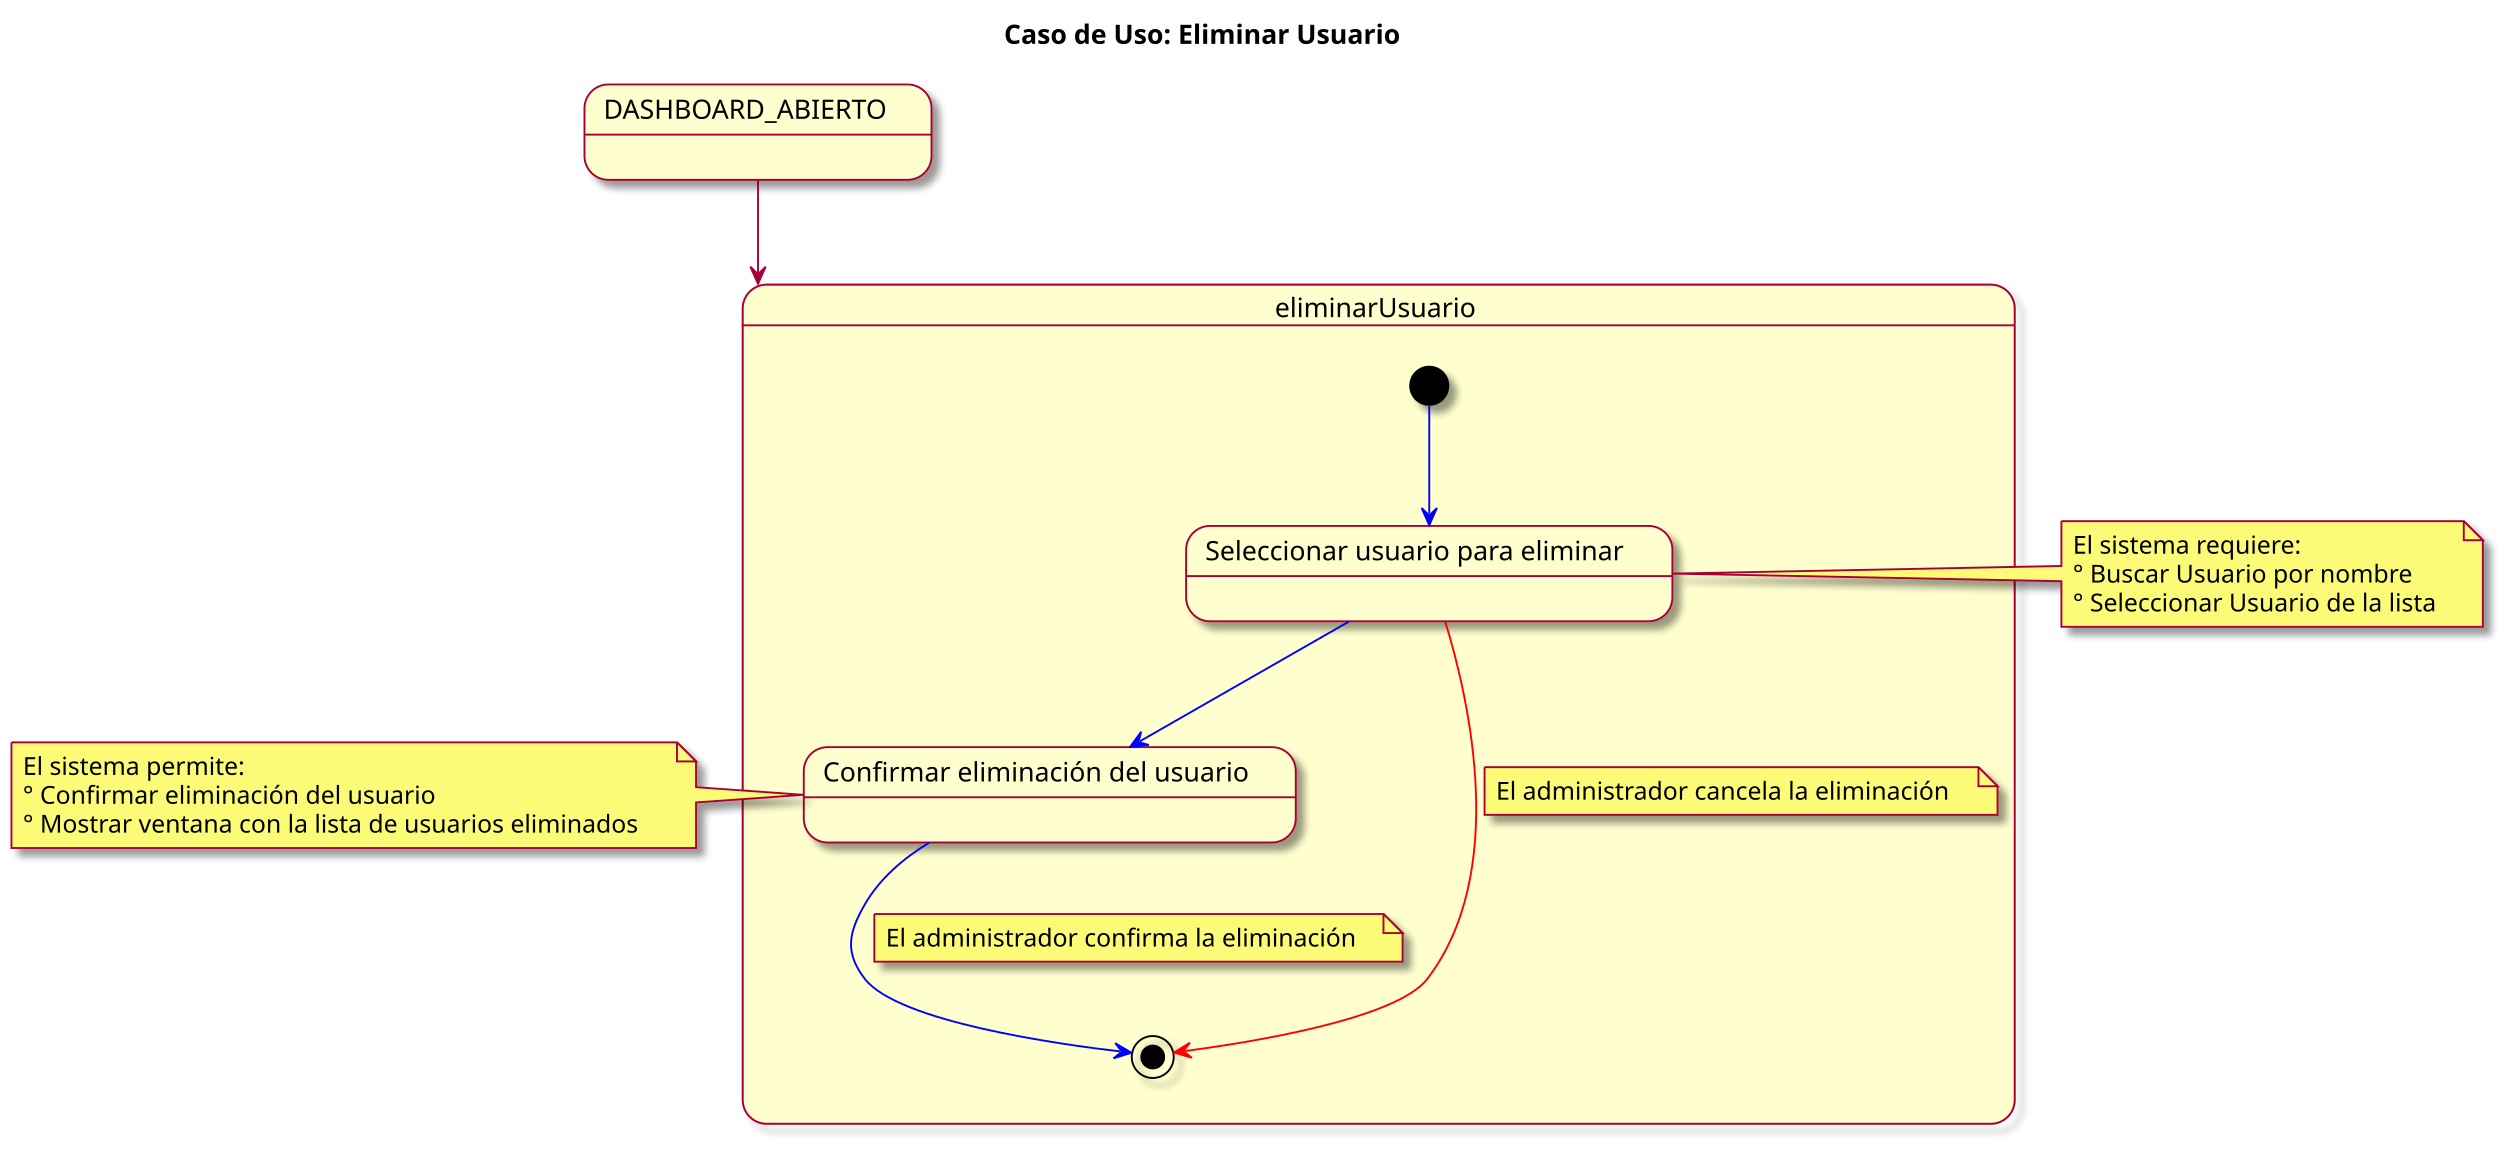
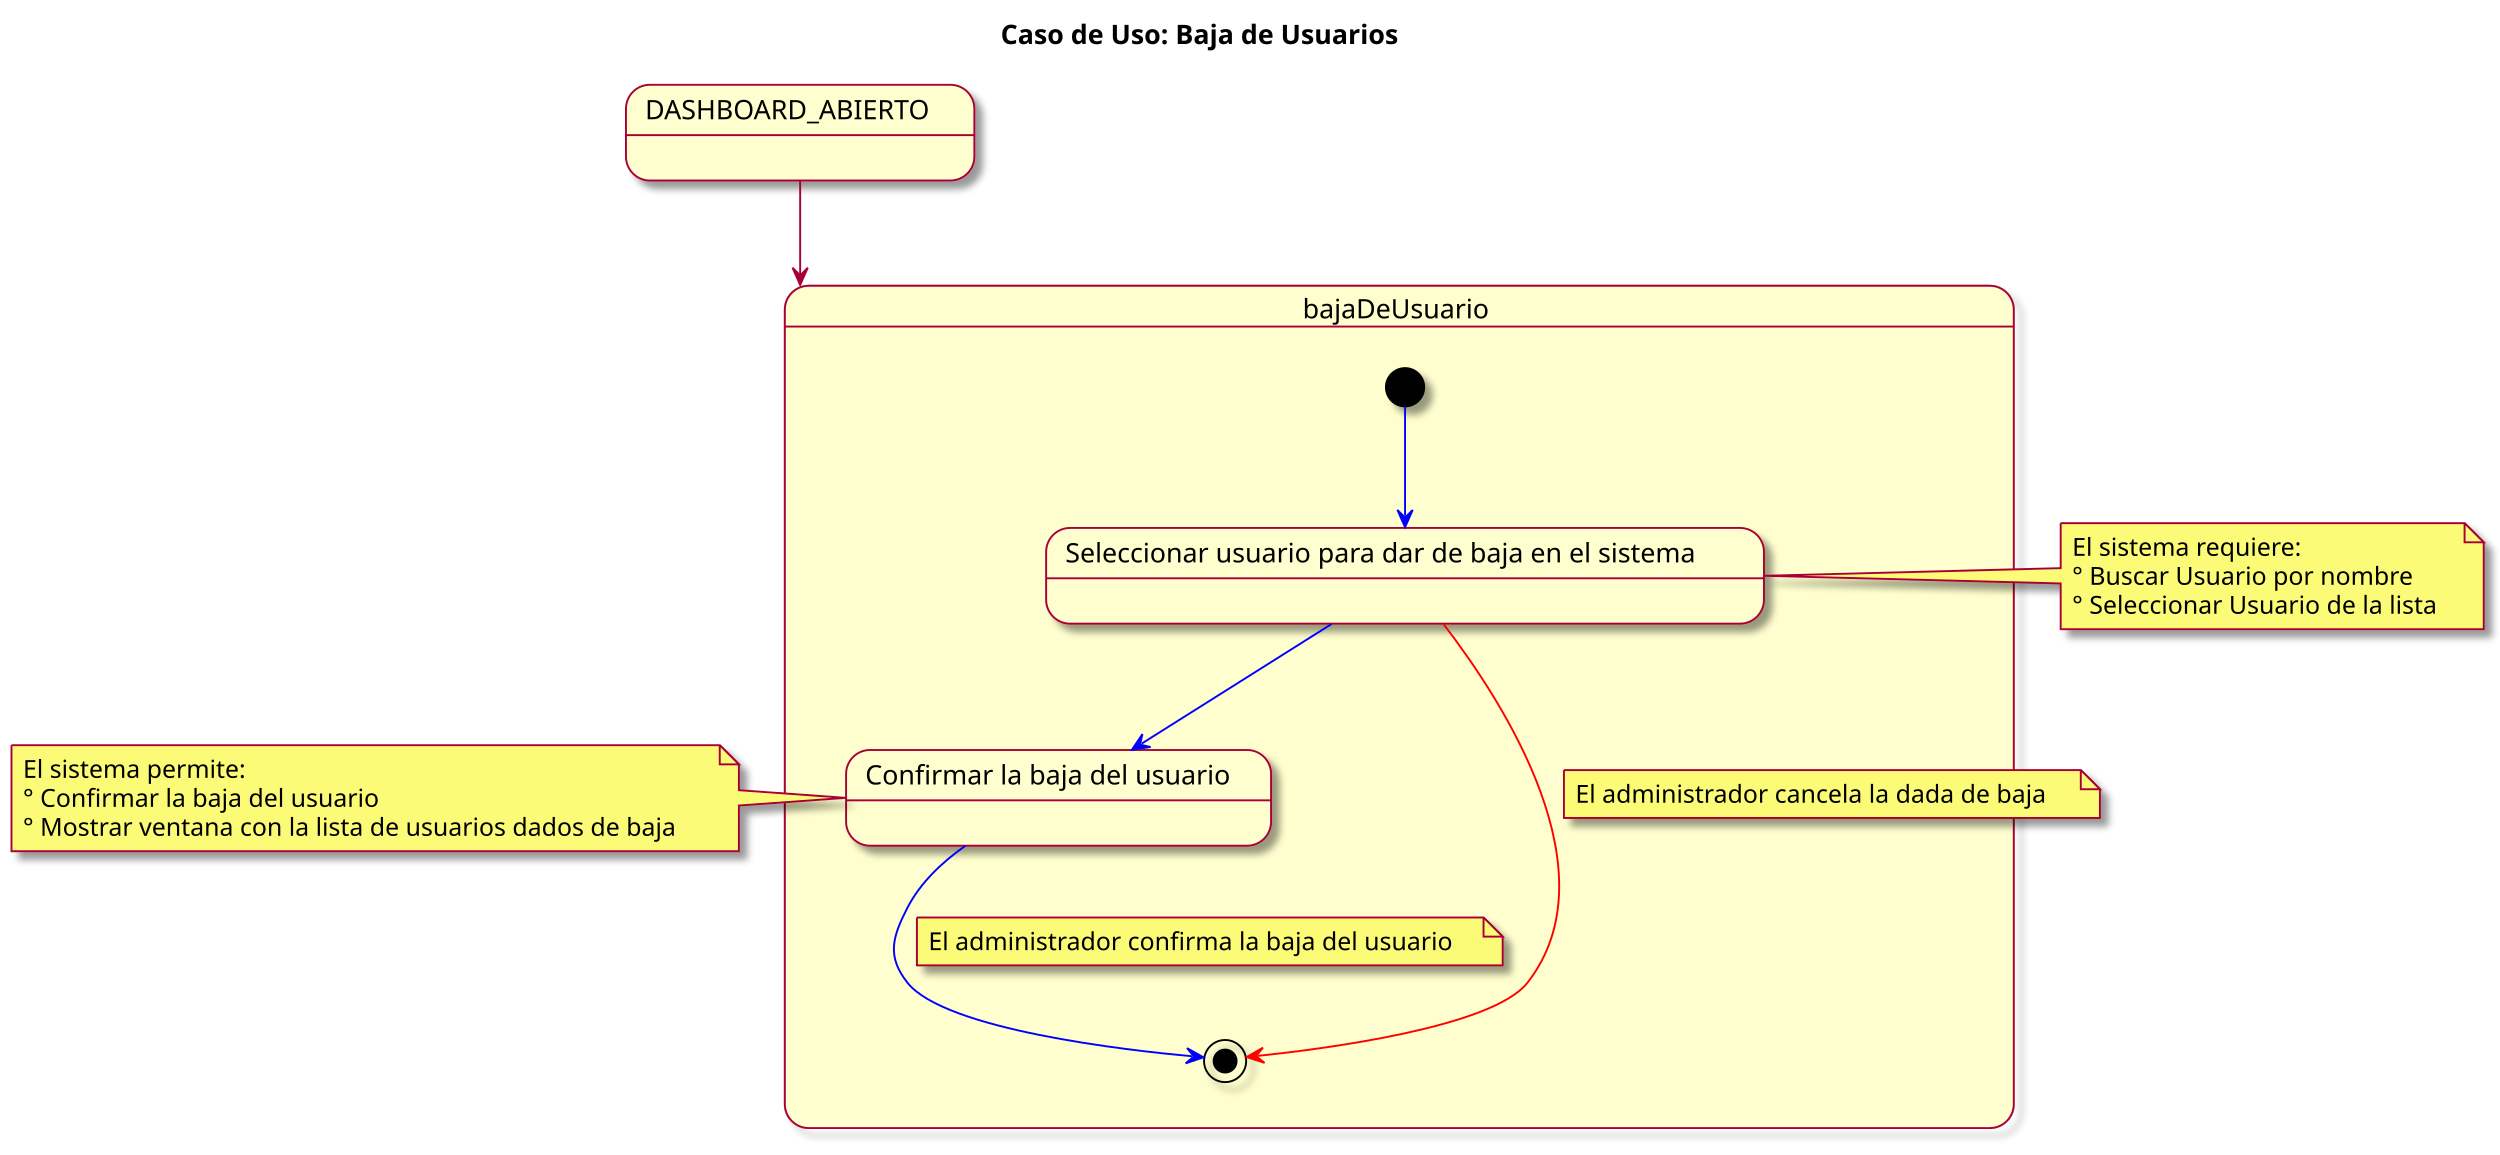
- <svg xmlns="http://www.w3.org/2000/svg" contentStyleType="text/css" height="603px" preserveAspectRatio="none" style="width:1311px;height:603px;background:#FFFFFF;" version="1.1" viewBox="0 0 1311 603" width="1311px" zoomAndPan="magnify">
+ <svg xmlns="http://www.w3.org/2000/svg" contentStyleType="text/css" height="603px" preserveAspectRatio="none" style="width:1306px;height:603px;background:#FFFFFF;" version="1.1" viewBox="0 0 1306 603" width="1306px" zoomAndPan="magnify">
  <defs>
-     <filter height="300%" id="f1dmwt9ar82jmm" width="300%" x="-1" y="-1">
+     <filter height="300%" id="f1nfuab8ib7cl3" width="300%" x="-1" y="-1">
      <feGaussianBlur result="blurOut" stdDeviation="2.0" />
      <feColorMatrix in="blurOut" result="blurOut2" type="matrix" values="0 0 0 0 0 0 0 0 0 0 0 0 0 0 0 0 0 0 .4 0" />
      <feOffset dx="4.0" dy="4.0" in="blurOut2" result="blurOut3" />
      <feBlend in="SourceGraphic" in2="blurOut3" mode="normal" />
    </filter>
  </defs>
  <g>
-     <text fill="#000000" font-family="sans-serif" font-size="14" font-weight="bold" lengthAdjust="spacing" textLength="242" x="526.5" y="22.995">Caso de Uso: Eliminar Usuario</text>
-     <g id="cluster_eliminarUsuario">
-       <rect fill="none" filter="url(#f1dmwt9ar82jmm)" height="440" rx="12.5" ry="12.5" style="stroke:#A80036;stroke-width:1.0;" width="667" x="389.5" y="149.297" />
-       <path d="M402,149.297 L1044,149.297 A12.5,12.5 0 0 1 1056.5,161.797 L1056.5,170.594 L389.5,170.594 L389.5,161.797 A12.5,12.5 0 0 1 402,149.297 " fill="#FEFECE" style="stroke:#FEFECE;stroke-width:1.0;" />
-       <path d="M389.5,170.594 L1056.5,170.594 L1056.5,576.797 A12.5,12.5 0 0 1 1044,589.297 L402,589.297 A12.5,12.5 0 0 1 389.5,576.797 L389.5,170.594 " fill="#FEFECE" style="stroke:#FEFECE;stroke-width:1.0;" />
-       <rect fill="none" height="440" rx="12.5" ry="12.5" style="stroke:#A80036;stroke-width:1.0;" width="667" x="389.5" y="149.297" />
-       <line style="stroke:#A80036;stroke-width:1.0;" x1="389.5" x2="1056.5" y1="170.594" y2="170.594" />
-       <text fill="#000000" font-family="sans-serif" font-size="14" lengthAdjust="spacing" textLength="109" x="668.5" y="166.292">eliminarUsuario</text>
+     <text fill="#000000" font-family="sans-serif" font-size="14" font-weight="bold" lengthAdjust="spacing" textLength="245" x="522.75" y="22.995">Caso de Uso: Baja de Usuarios</text>
+     <g id="cluster_bajaDeUsuario">
+       <rect fill="none" filter="url(#f1nfuab8ib7cl3)" height="440" rx="12.5" ry="12.5" style="stroke:#A80036;stroke-width:1.0;" width="642" x="410" y="149.297" />
+       <path d="M422.5,149.297 L1039.5,149.297 A12.5,12.5 0 0 1 1052,161.797 L1052,170.594 L410,170.594 L410,161.797 A12.5,12.5 0 0 1 422.5,149.297 " fill="#FEFECE" style="stroke:#FEFECE;stroke-width:1.0;" />
+       <path d="M410,170.594 L1052,170.594 L1052,576.797 A12.5,12.5 0 0 1 1039.5,589.297 L422.5,589.297 A12.5,12.5 0 0 1 410,576.797 L410,170.594 " fill="#FEFECE" style="stroke:#FEFECE;stroke-width:1.0;" />
+       <rect fill="none" height="440" rx="12.5" ry="12.5" style="stroke:#A80036;stroke-width:1.0;" width="642" x="410" y="149.297" />
+       <line style="stroke:#A80036;stroke-width:1.0;" x1="410" x2="1052" y1="170.594" y2="170.594" />
+       <text fill="#000000" font-family="sans-serif" font-size="14" lengthAdjust="spacing" textLength="101" x="680.5" y="166.292">bajaDeUsuario</text>
    </g>
-     <ellipse cx="749.5" cy="202.297" fill="#000000" filter="url(#f1dmwt9ar82jmm)" rx="10" ry="10" style="stroke:#000000;stroke-width:1.0;" />
-     <g id="eliminarUsuario.seleccionarUsuario">
-       <rect fill="#FEFECE" filter="url(#f1dmwt9ar82jmm)" height="50" rx="12.5" ry="12.5" style="stroke:#A80036;stroke-width:1.0;" width="255" x="622" y="275.797" />
-       <line style="stroke:#A80036;stroke-width:1.0;" x1="622" x2="877" y1="302.094" y2="302.094" />
-       <text fill="#000000" font-family="sans-serif" font-size="14" lengthAdjust="spacing" textLength="235" x="632" y="293.792">Seleccionar usuario para eliminar</text>
+     <ellipse cx="734" cy="202.297" fill="#000000" filter="url(#f1nfuab8ib7cl3)" rx="10" ry="10" style="stroke:#000000;stroke-width:1.0;" />
+     <g id="bajaDeUsuario.seleccionarUsuario">
+       <rect fill="#FEFECE" filter="url(#f1nfuab8ib7cl3)" height="50" rx="12.5" ry="12.5" style="stroke:#A80036;stroke-width:1.0;" width="375" x="546.5" y="275.797" />
+       <line style="stroke:#A80036;stroke-width:1.0;" x1="546.5" x2="921.5" y1="302.094" y2="302.094" />
+       <text fill="#000000" font-family="sans-serif" font-size="14" lengthAdjust="spacing" textLength="355" x="556.5" y="293.792">Seleccionar usuario para dar de baja en el sistema</text>
    </g>
-     <g id="eliminarUsuario.confirmarEliminarUsuario">
-       <rect fill="#FEFECE" filter="url(#f1dmwt9ar82jmm)" height="50" rx="12.5" ry="12.5" style="stroke:#A80036;stroke-width:1.0;" width="258" x="421.5" y="391.797" />
-       <line style="stroke:#A80036;stroke-width:1.0;" x1="421.5" x2="679.5" y1="418.094" y2="418.094" />
-       <text fill="#000000" font-family="sans-serif" font-size="14" lengthAdjust="spacing" textLength="238" x="431.5" y="409.792">Confirmar eliminación del usuario</text>
+     <g id="bajaDeUsuario.confirmarEliminarUsuario">
+       <rect fill="#FEFECE" filter="url(#f1nfuab8ib7cl3)" height="50" rx="12.5" ry="12.5" style="stroke:#A80036;stroke-width:1.0;" width="222" x="442" y="391.797" />
+       <line style="stroke:#A80036;stroke-width:1.0;" x1="442" x2="664" y1="418.094" y2="418.094" />
+       <text fill="#000000" font-family="sans-serif" font-size="14" lengthAdjust="spacing" textLength="202" x="452" y="409.792">Confirmar la baja del usuario</text>
    </g>
-     <ellipse cx="604.5" cy="554.297" fill="none" filter="url(#f1dmwt9ar82jmm)" rx="11" ry="11" style="stroke:#000000;stroke-width:1.0;" />
-     <ellipse cx="604.5" cy="554.297" fill="#000000" rx="6" ry="6" style="stroke:#000000;stroke-width:1.0;" />
+     <ellipse cx="640" cy="554.297" fill="none" filter="url(#f1nfuab8ib7cl3)" rx="11" ry="11" style="stroke:#000000;stroke-width:1.0;" />
+     <ellipse cx="640" cy="554.297" fill="#000000" rx="6" ry="6" style="stroke:#000000;stroke-width:1.0;" />
    <g id="DASHBOARD_ABIERTO">
-       <rect fill="#FEFECE" filter="url(#f1dmwt9ar82jmm)" height="50" rx="12.5" ry="12.5" style="stroke:#A80036;stroke-width:1.0;" width="182" x="306.5" y="44.297" />
-       <line style="stroke:#A80036;stroke-width:1.0;" x1="306.5" x2="488.5" y1="70.594" y2="70.594" />
-       <text fill="#000000" font-family="sans-serif" font-size="14" lengthAdjust="spacing" textLength="162" x="316.5" y="62.292">DASHBOARD_ABIERTO</text>
+       <rect fill="#FEFECE" filter="url(#f1nfuab8ib7cl3)" height="50" rx="12.5" ry="12.5" style="stroke:#A80036;stroke-width:1.0;" width="182" x="327" y="44.297" />
+       <line style="stroke:#A80036;stroke-width:1.0;" x1="327" x2="509" y1="70.594" y2="70.594" />
+       <text fill="#000000" font-family="sans-serif" font-size="14" lengthAdjust="spacing" textLength="162" x="337" y="62.292">DASHBOARD_ABIERTO</text>
    </g>
    <g id="elem_GMN13">
-       <path d="M6,389.297 L6,444.695 A0,0 0 0 0 6,444.695 L365,444.695 A0,0 0 0 0 365,444.695 L365,420.797 L421.261,416.797 L365,412.797 L365,399.297 L355,389.297 L6,389.297 A0,0 0 0 0 6,389.297 " fill="#FBFB77" filter="url(#f1dmwt9ar82jmm)" style="stroke:#A80036;stroke-width:1.0;" />
-       <path d="M355,389.297 L355,399.297 L365,399.297 L355,389.297 " fill="#FBFB77" style="stroke:#A80036;stroke-width:1.0;" />
+       <path d="M6,389.297 L6,444.695 A0,0 0 0 0 6,444.695 L386,444.695 A0,0 0 0 0 386,444.695 L386,420.797 L441.779,416.797 L386,412.797 L386,399.297 L376,389.297 L6,389.297 A0,0 0 0 0 6,389.297 " fill="#FBFB77" filter="url(#f1nfuab8ib7cl3)" style="stroke:#A80036;stroke-width:1.0;" />
+       <path d="M376,389.297 L376,399.297 L386,399.297 L376,389.297 " fill="#FBFB77" style="stroke:#A80036;stroke-width:1.0;" />
      <text fill="#000000" font-family="sans-serif" font-size="13" lengthAdjust="spacing" textLength="125" x="12" y="406.364">El sistema permite:</text>
-       <text fill="#000000" font-family="sans-serif" font-size="13" lengthAdjust="spacing" textLength="224" x="12" y="421.497">° Confirmar eliminación del usuario</text>
-       <text fill="#000000" font-family="sans-serif" font-size="13" lengthAdjust="spacing" textLength="338" x="12" y="436.629">° Mostrar ventana con la lista de usuarios eliminados</text>
+       <text fill="#000000" font-family="sans-serif" font-size="13" lengthAdjust="spacing" textLength="194" x="12" y="421.497">° Confirmar la baja del usuario</text>
+       <text fill="#000000" font-family="sans-serif" font-size="13" lengthAdjust="spacing" textLength="359" x="12" y="436.629">° Mostrar ventana con la lista de usuarios dados de baja</text>
    </g>
    <g id="elem_GMN16">
-       <path d="M1081,273.297 L1081,296.797 L877.266,300.797 L1081,304.797 L1081,328.695 A0,0 0 0 0 1081,328.695 L1302,328.695 A0,0 0 0 0 1302,328.695 L1302,283.297 L1292,273.297 L1081,273.297 A0,0 0 0 0 1081,273.297 " fill="#FBFB77" filter="url(#f1dmwt9ar82jmm)" style="stroke:#A80036;stroke-width:1.0;" />
-       <path d="M1292,273.297 L1292,283.297 L1302,283.297 L1292,273.297 " fill="#FBFB77" style="stroke:#A80036;stroke-width:1.0;" />
-       <text fill="#000000" font-family="sans-serif" font-size="13" lengthAdjust="spacing" textLength="128" x="1087" y="290.364">El sistema requiere:</text>
-       <text fill="#000000" font-family="sans-serif" font-size="13" lengthAdjust="spacing" textLength="184" x="1087" y="305.497">° Buscar Usuario por nombre</text>
-       <text fill="#000000" font-family="sans-serif" font-size="13" lengthAdjust="spacing" textLength="200" x="1087" y="320.629">° Seleccionar Usuario de la lista</text>
+       <path d="M1076.5,273.297 L1076.5,296.797 L921.57,300.797 L1076.5,304.797 L1076.5,328.695 A0,0 0 0 0 1076.5,328.695 L1297.5,328.695 A0,0 0 0 0 1297.5,328.695 L1297.5,283.297 L1287.5,273.297 L1076.5,273.297 A0,0 0 0 0 1076.5,273.297 " fill="#FBFB77" filter="url(#f1nfuab8ib7cl3)" style="stroke:#A80036;stroke-width:1.0;" />
+       <path d="M1287.5,273.297 L1287.5,283.297 L1297.5,283.297 L1287.5,273.297 " fill="#FBFB77" style="stroke:#A80036;stroke-width:1.0;" />
+       <text fill="#000000" font-family="sans-serif" font-size="13" lengthAdjust="spacing" textLength="128" x="1082.5" y="290.364">El sistema requiere:</text>
+       <text fill="#000000" font-family="sans-serif" font-size="13" lengthAdjust="spacing" textLength="184" x="1082.5" y="305.497">° Buscar Usuario por nombre</text>
+       <text fill="#000000" font-family="sans-serif" font-size="13" lengthAdjust="spacing" textLength="200" x="1082.5" y="320.629">° Seleccionar Usuario de la lista</text>
    </g>
-     <g id="link_DASHBOARD_ABIERTO_eliminarUsuario">
-       <path d="M397.5,94.324 C397.5,103.631 397.5,114.836 397.5,126.44 C397.5,132.243 397.5,138.145 397.5,143.96 C397.5,145.414 397.5,146.863 397.5,148.303 C397.5,148.483 397.5,142.662 397.5,142.842 " fill="none" id="DASHBOARD_ABIERTO-to-eliminarUsuario" style="stroke:#A80036;stroke-width:1.0;" />
-       <polygon fill="#A80036" points="397.5,148.842,401.5,139.842,397.5,143.842,393.5,139.842,397.5,148.842" style="stroke:#A80036;stroke-width:1.0;" />
+     <g id="link_DASHBOARD_ABIERTO_bajaDeUsuario">
+       <path d="M418,94.324 C418,103.631 418,114.836 418,126.44 C418,132.243 418,138.145 418,143.96 C418,145.414 418,146.863 418,148.303 C418,148.483 418,142.662 418,142.842 " fill="none" id="DASHBOARD_ABIERTO-to-bajaDeUsuario" style="stroke:#A80036;stroke-width:1.0;" />
+       <polygon fill="#A80036" points="418,148.842,422,139.842,418,143.842,414,139.842,418,148.842" style="stroke:#A80036;stroke-width:1.0;" />
    </g>
-     <g id="link_*start*eliminarUsuario_seleccionarUsuario">
-       <path d="M749.5,212.55 C749.5,226.891 749.5,248.96 749.5,269.399 " fill="none" id="*start*eliminarUsuario-to-seleccionarUsuario" style="stroke:#0000FF;stroke-width:1.0;" />
-       <polygon fill="#0000FF" points="749.5,275.399,753.5,266.399,749.5,270.399,745.5,266.399,749.5,275.399" style="stroke:#0000FF;stroke-width:1.0;" />
+     <g id="link_*start*bajaDeUsuario_seleccionarUsuario">
+       <path d="M734,212.55 C734,226.891 734,248.96 734,269.399 " fill="none" id="*start*bajaDeUsuario-to-seleccionarUsuario" style="stroke:#0000FF;stroke-width:1.0;" />
+       <polygon fill="#0000FF" points="734,275.399,738,266.399,734,270.399,730,266.399,734,275.399" style="stroke:#0000FF;stroke-width:1.0;" />
    </g>
    <g id="link_seleccionarUsuario_confirmarEliminarUsuario">
-       <path d="M707.297,325.973 C673.526,345.32 631.603,369.335 597.848,388.672 " fill="none" id="seleccionarUsuario-to-confirmarEliminarUsuario" style="stroke:#0000FF;stroke-width:1.0;" />
-       <polygon fill="#0000FF" points="592.642,391.655,602.44,390.652,596.981,389.17,598.463,383.71,592.642,391.655" style="stroke:#0000FF;stroke-width:1.0;" />
+       <path d="M695.615,325.973 C664.898,345.32 627.109,369.12 596.407,388.457 " fill="none" id="seleccionarUsuario-to-confirmarEliminarUsuario" style="stroke:#0000FF;stroke-width:1.0;" />
+       <polygon fill="#0000FF" points="591.33,391.655,601.077,390.243,595.561,388.99,596.814,383.474,591.33,391.655" style="stroke:#0000FF;stroke-width:1.0;" />
    </g>
-     <g id="link_confirmarEliminarUsuario_*end*eliminarUsuario">
-       <path d="M487.265,441.873 C473.811,450.061 461.318,460.695 453.5,474.297 C444.862,489.325 442.929,499.561 453.5,513.297 C470.867,535.863 555.392,547.624 587.349,551.373 " fill="none" id="confirmarEliminarUsuario-to-*end*eliminarUsuario" style="stroke:#0000FF;stroke-width:1.0;" />
-       <polygon fill="#0000FF" points="593.308,552.072,584.835,547.051,588.342,551.49,583.903,554.996,593.308,552.072" style="stroke:#0000FF;stroke-width:1.0;" />
-       <path d="M458.5,479.297 L458.5,504.297 L735.5,504.297 L735.5,489.297 L725.5,479.297 L458.5,479.297 " fill="#FBFB77" filter="url(#f1dmwt9ar82jmm)" style="stroke:#A80036;stroke-width:1.0;" />
-       <path d="M725.5,479.297 L725.5,489.297 L735.5,489.297 L725.5,479.297 " fill="#FBFB77" style="stroke:#A80036;stroke-width:1.0;" />
-       <text fill="#000000" font-family="sans-serif" font-size="13" lengthAdjust="spacing" textLength="256" x="464.5" y="496.364">El administrador confirma la eliminación</text>
+     <g id="link_confirmarEliminarUsuario_*end*bajaDeUsuario">
+       <path d="M504.354,441.809 C492.241,450.301 480.786,461.101 474,474.297 C466.073,489.712 463.275,499.68 474,513.297 C493.443,537.982 588.55,548.667 622.722,551.798 " fill="none" id="confirmarEliminarUsuario-to-*end*bajaDeUsuario" style="stroke:#0000FF;stroke-width:1.0;" />
+       <polygon fill="#0000FF" points="628.697,552.346,620.1,547.541,623.718,551.889,619.37,555.508,628.697,552.346" style="stroke:#0000FF;stroke-width:1.0;" />
+       <path d="M479,479.297 L479,504.297 L785,504.297 L785,489.297 L775,479.297 L479,479.297 " fill="#FBFB77" filter="url(#f1nfuab8ib7cl3)" style="stroke:#A80036;stroke-width:1.0;" />
+       <path d="M775,479.297 L775,489.297 L785,489.297 L775,479.297 " fill="#FBFB77" style="stroke:#A80036;stroke-width:1.0;" />
+       <text fill="#000000" font-family="sans-serif" font-size="13" lengthAdjust="spacing" textLength="285" x="485" y="496.364">El administrador confirma la baja del usuario</text>
    </g>
-     <g id="link_seleccionarUsuario_*end*eliminarUsuario">
-       <path d="M757.883,326.003 C770.992,368.678 790.737,458 748.5,513.297 C732.042,534.844 652.427,547.088 621.564,551.144 " fill="none" id="seleccionarUsuario-to-*end*eliminarUsuario" style="stroke:#FF0000;stroke-width:1.0;" />
-       <polygon fill="#FF0000" points="615.615,551.926,625.059,554.719,620.572,551.274,624.017,546.787,615.615,551.926" style="stroke:#FF0000;stroke-width:1.0;" />
-       <path d="M778.5,402.297 L778.5,427.297 L1047.5,427.297 L1047.5,412.297 L1037.5,402.297 L778.5,402.297 " fill="#FBFB77" filter="url(#f1dmwt9ar82jmm)" style="stroke:#A80036;stroke-width:1.0;" />
-       <path d="M1037.5,402.297 L1037.5,412.297 L1047.5,412.297 L1037.5,402.297 " fill="#FBFB77" style="stroke:#A80036;stroke-width:1.0;" />
-       <text fill="#000000" font-family="sans-serif" font-size="13" lengthAdjust="spacing" textLength="248" x="784.5" y="419.364">El administrador cancela la eliminación</text>
+     <g id="link_seleccionarUsuario_*end*bajaDeUsuario">
+       <path d="M754.008,325.918 C786.428,368.068 842.536,456.081 798,513.297 C779.664,536.854 690.185,548.127 657.197,551.582 " fill="none" id="seleccionarUsuario-to-*end*bajaDeUsuario" style="stroke:#FF0000;stroke-width:1.0;" />
+       <polygon fill="#FF0000" points="651.23,552.207,660.598,555.248,656.203,551.686,659.764,547.291,651.23,552.207" style="stroke:#FF0000;stroke-width:1.0;" />
+       <path d="M817,402.297 L817,427.297 L1097,427.297 L1097,412.297 L1087,402.297 L817,402.297 " fill="#FBFB77" filter="url(#f1nfuab8ib7cl3)" style="stroke:#A80036;stroke-width:1.0;" />
+       <path d="M1087,402.297 L1087,412.297 L1097,412.297 L1087,402.297 " fill="#FBFB77" style="stroke:#A80036;stroke-width:1.0;" />
+       <text fill="#000000" font-family="sans-serif" font-size="13" lengthAdjust="spacing" textLength="259" x="823" y="419.364">El administrador cancela la dada de baja</text>
    </g>
  </g>
</svg>
